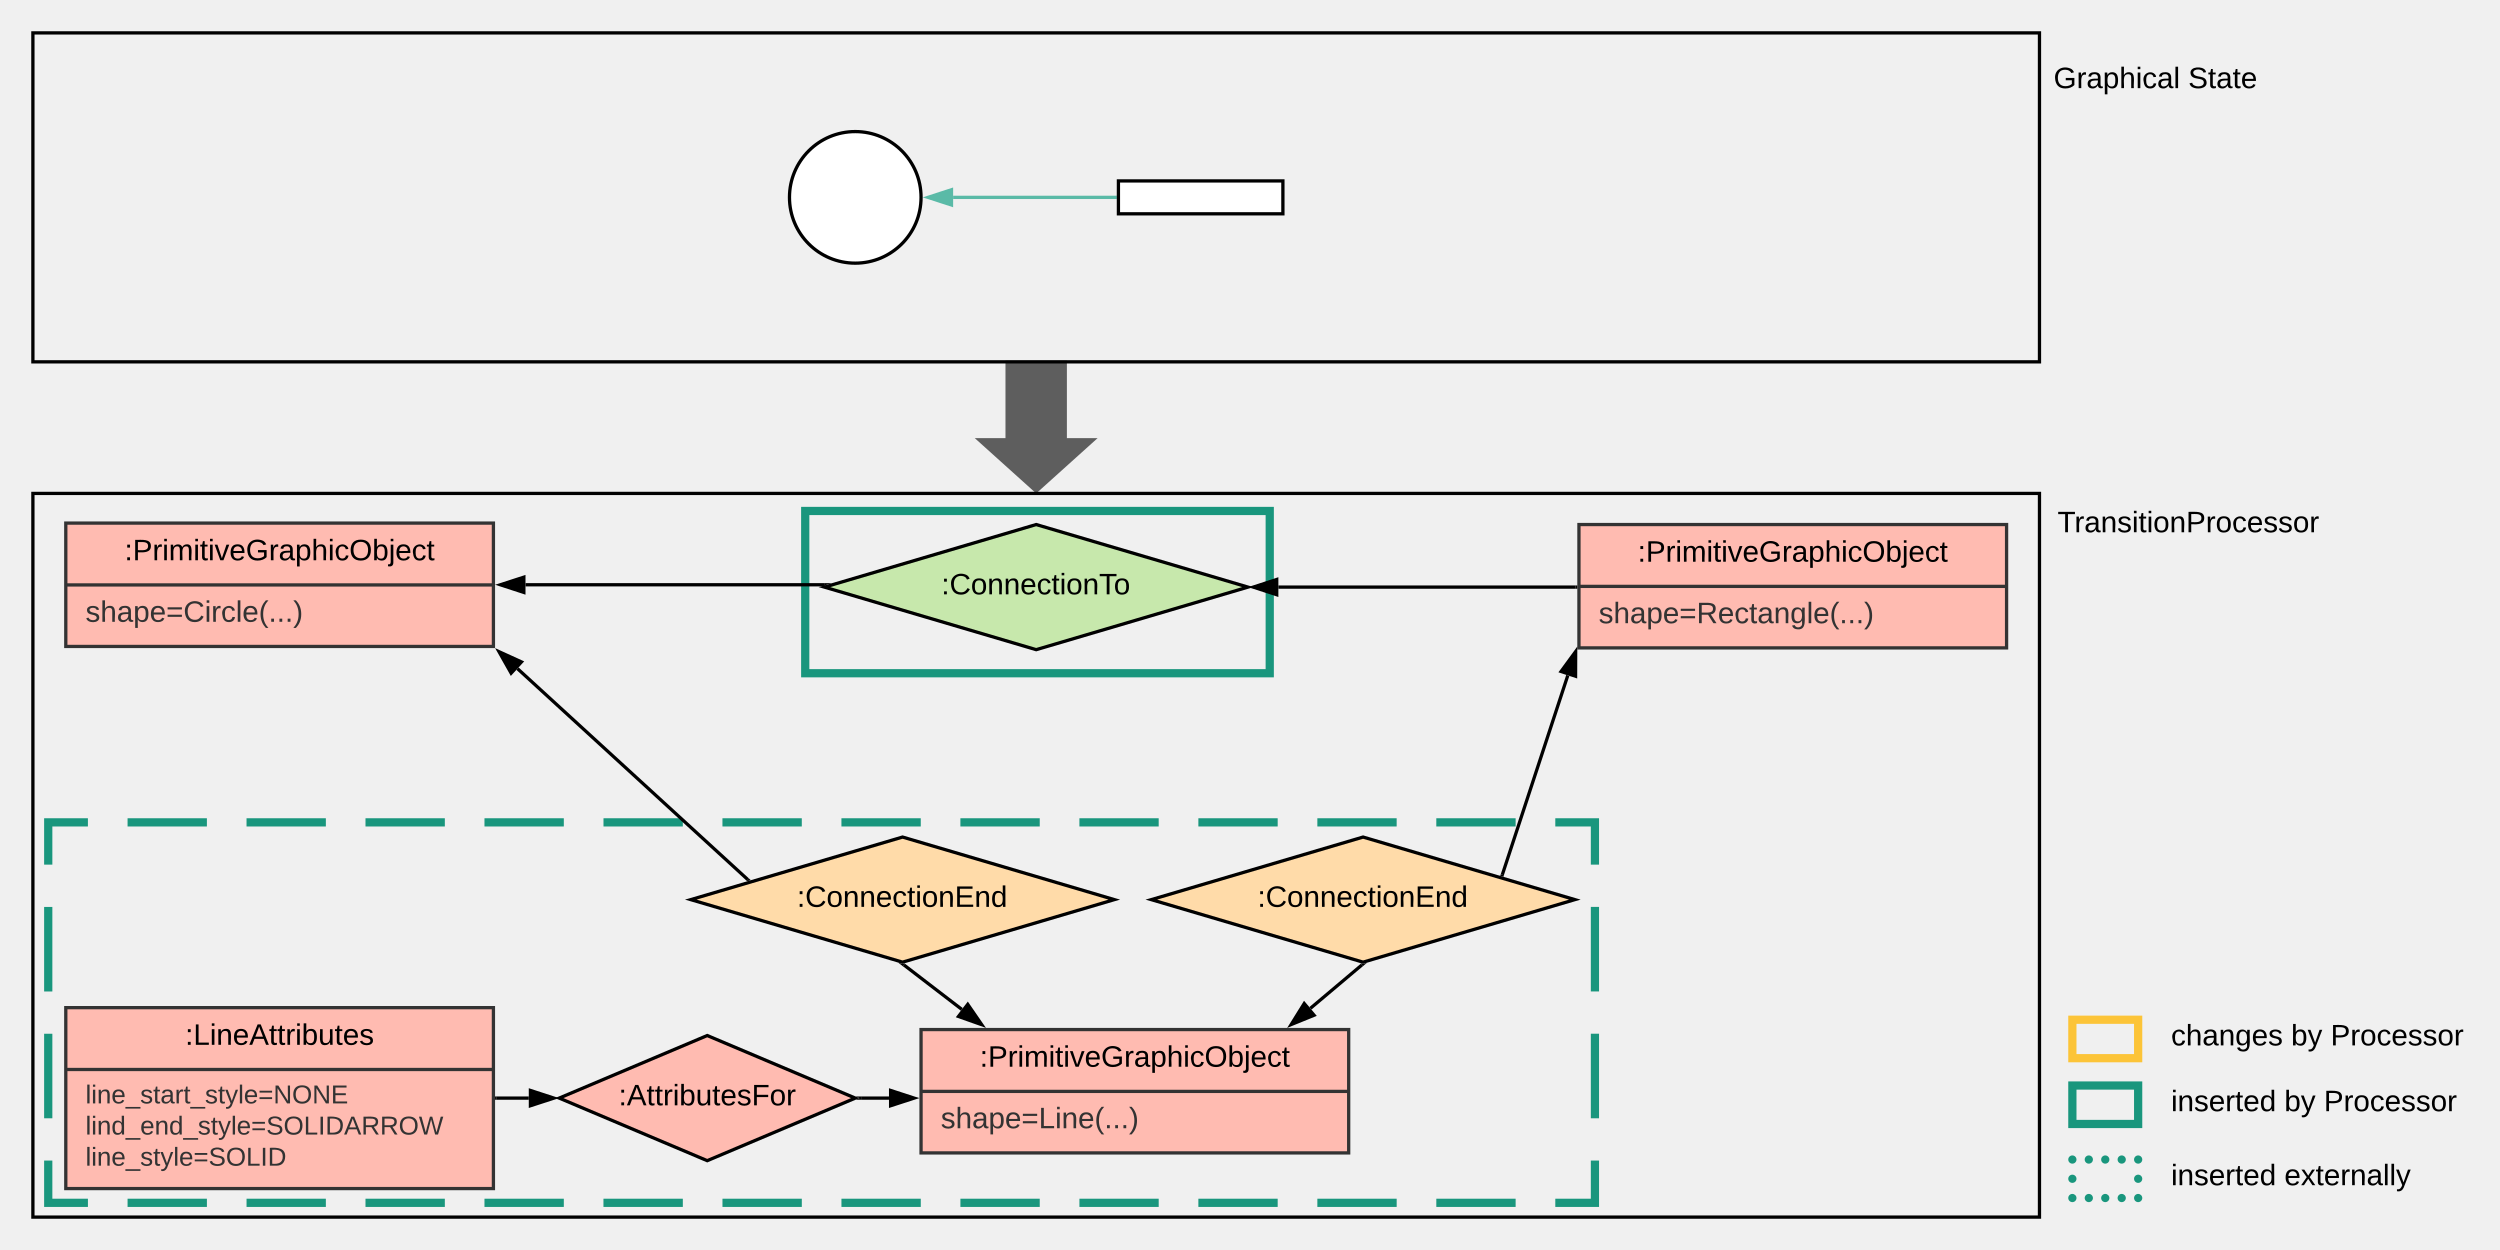
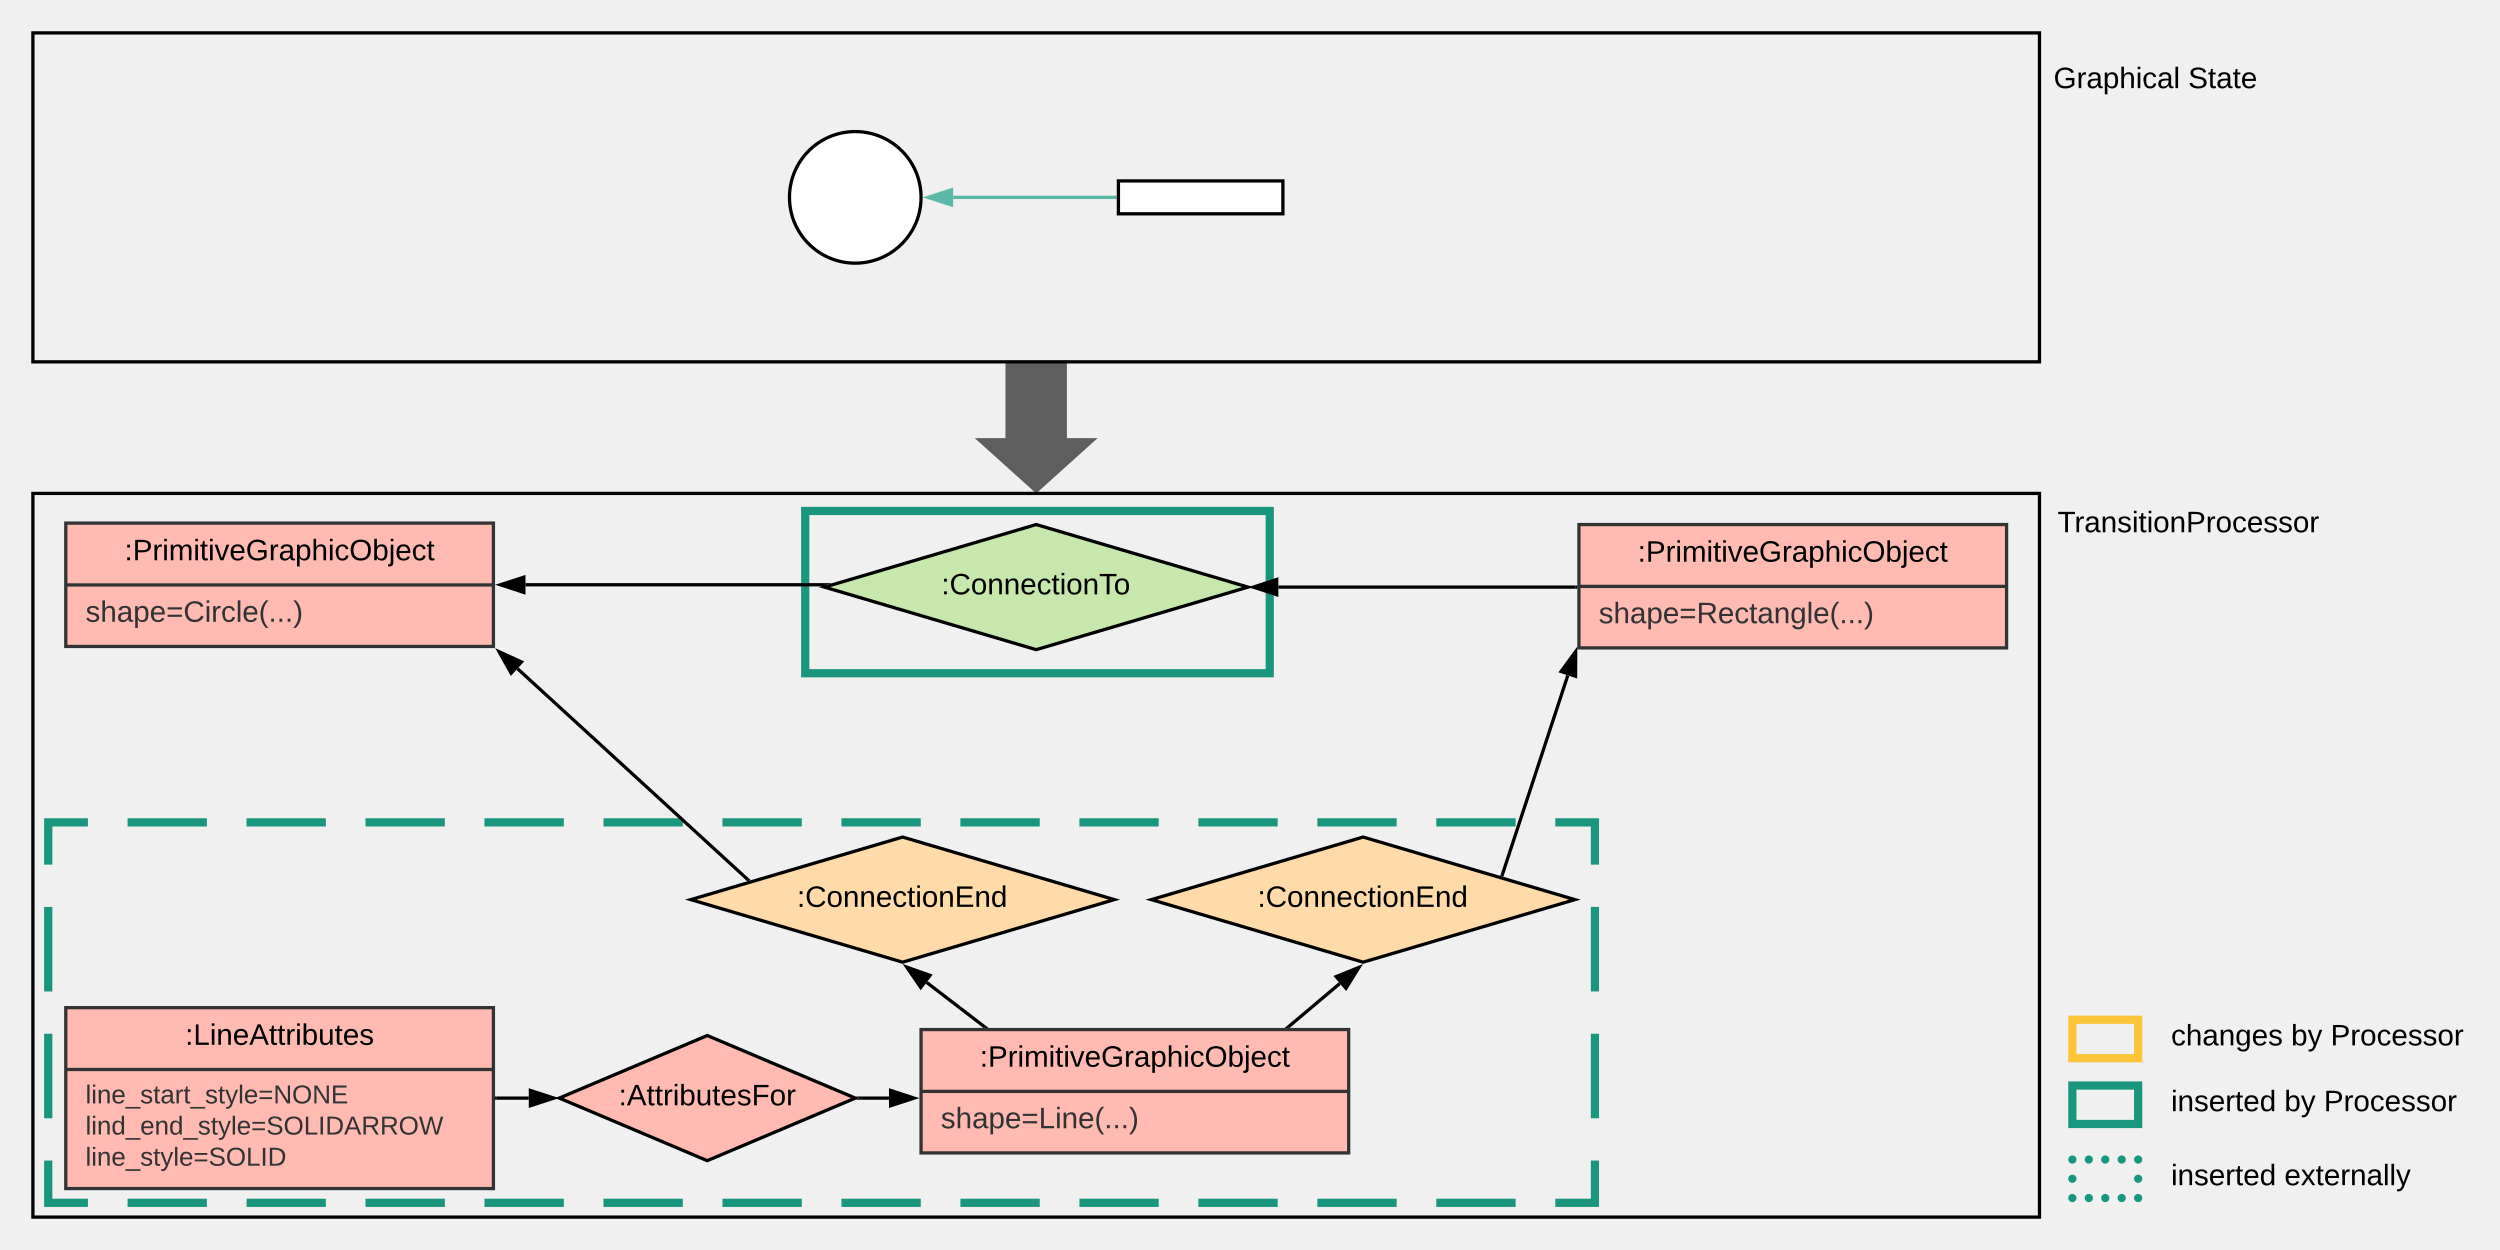
<svg xmlns="http://www.w3.org/2000/svg" xmlns:ns1="lucid" xmlns:xlink="http://www.w3.org/1999/xlink" width="1520" height="760">
  <g transform="translate(-220 -80)" ns1:page-tab-id="_-oq3GPincz7">
    <path d="M709.58 390.67H992v98.66H709.58z" stroke="#19967d" stroke-width="5" fill-opacity="0" />
    <path d="M249.33 580h940.43v231.33H249.33z" fill-opacity="0" />
    <path d="M297.56 580h48.23m24.1 0h48.23m24.1 0h48.24m24.1 0h48.24m24.12 0h48.23m24.1 0h48.24m24.1 0h48.23m24.1 0h48.24m24.12 0h48.2m24.13 0h48.22m24.12 0h48.22m24.1 0h48.23m24.12 0h24.1v25.7m0 25.7v51.4m0 25.7v51.42m0 25.7v25.7h-24.1m-24.12 0h-48.22m-24.1 0h-48.23m-24.12 0h-48.22m-24.12 0h-48.2m-24.13 0h-48.23m-24.1 0H731.6m-24.1 0h-48.24m-24.1 0H586.9m-24.1 0h-48.24m-24.1 0h-48.24m-24.1 0H369.9m-24.1 0h-48.24m-24.1 0h-24.13v-25.7m0-25.7v-51.4m0-25.7v-51.4m0-25.72V580h24.12" stroke="#19967d" stroke-width="5" fill="none" />
    <path d="M780 200c0 22.1-17.9 40-40 40s-40-17.9-40-40 17.9-40 40-40 40 17.9 40 40z" stroke="#000" stroke-width="2" fill="#fff" />
    <path d="M780 180h40v40h-40z" stroke="#000" stroke-opacity="0" stroke-width="2" fill="#fff" fill-opacity="0" />
    <path d="M799.5 200H899" stroke="#5abaa7" stroke-width="2" fill="none" />
    <path d="M784.24 200l14.26-4.64v9.28z" stroke="#5abaa7" stroke-width="2" fill="#5abaa7" />
    <path d="M898.97 200H900" stroke="#5abaa7" stroke-width="2" fill="none" />
    <path d="M260 398.04h260v75H260z" stroke="#333" stroke-width="2" fill="#ffbbb1" />
    <path d="M260 435.64h260" stroke="#333" stroke-width="2" fill="none" />
    <use xlink:href="#a" transform="matrix(1,0,0,1,268,406.0417) translate(27.7 14.6)" />
    <use xlink:href="#b" transform="matrix(1,0,0,1,272,443.6417) translate(0 14.4)" />
    <path d="M868.67 299.33v47.07h18.66L850 380l-37.33-33.6h18.66v-47.07z" stroke="#000" stroke-opacity="0" stroke-width="2" fill="#5e5e5e" />
    <path d="M240 380h1220v440H240z" stroke="#000" stroke-width="2" fill-opacity="0" />
    <path d="M1460 100h140v60h-140z" fill="none" />
    <use xlink:href="#c" transform="matrix(1,0,0,1,1460,100) translate(8.575 33.6)" />
    <use xlink:href="#d" transform="matrix(1,0,0,1,1460,100) translate(90.425 33.6)" />
    <path d="M240 100h1220v200H240z" stroke="#000" stroke-width="2" fill-opacity="0" />
    <path d="M1460 380h180v40h-180z" fill="none" />
    <use xlink:href="#e" transform="matrix(1,0,0,1,1460,380) translate(10.975 23.6)" />
    <path d="M1540 740h180v23.38h-180z" fill="none" />
    <use xlink:href="#f" transform="matrix(1,0,0,1,1540,740) translate(0 15.6)" />
    <use xlink:href="#g" transform="matrix(1,0,0,1,1540,740) translate(68.9 15.6)" />
    <use xlink:href="#h" transform="matrix(1,0,0,1,1540,740) translate(92.9 15.6)" />
    <path d="M1480 740h40v23.38h-40z" stroke="#19967d" stroke-width="5" fill-opacity="0" />
    <path d="M1480 785h40v23.4h-40z" fill-opacity="0" />
    <path d="M1482.5 785c0 1.4-1.12 2.5-2.5 2.5s-2.5-1.1-2.5-2.5c0-1.37 1.12-2.5 2.5-2.5s2.5 1.13 2.5 2.5zm10 0c0 1.4-1.12 2.5-2.5 2.5s-2.5-1.1-2.5-2.5c0-1.37 1.12-2.5 2.5-2.5s2.5 1.13 2.5 2.5zm10 0c0 1.4-1.12 2.5-2.5 2.5s-2.5-1.1-2.5-2.5c0-1.37 1.12-2.5 2.5-2.5s2.5 1.13 2.5 2.5zm10 0c0 1.4-1.12 2.5-2.5 2.5s-2.5-1.1-2.5-2.5c0-1.37 1.12-2.5 2.5-2.5s2.5 1.13 2.5 2.5zm10 0c0 1.4-1.12 2.5-2.5 2.5s-2.5-1.1-2.5-2.5c0-1.37 1.12-2.5 2.5-2.5s2.5 1.13 2.5 2.5zm0 11.7c0 1.4-1.12 2.5-2.5 2.5s-2.5-1.1-2.5-2.5c0-1.38 1.12-2.5 2.5-2.5s2.5 1.12 2.5 2.5zm0 11.7c0 1.38-1.12 2.5-2.5 2.5s-2.5-1.12-2.5-2.5 1.12-2.5 2.5-2.5 2.5 1.12 2.5 2.5zm-10 0c0 1.38-1.12 2.5-2.5 2.5s-2.5-1.12-2.5-2.5 1.12-2.5 2.5-2.5 2.5 1.12 2.5 2.5zm-10 0c0 1.38-1.12 2.5-2.5 2.5s-2.5-1.12-2.5-2.5 1.12-2.5 2.5-2.5 2.5 1.12 2.5 2.5zm-10 0c0 1.38-1.12 2.5-2.5 2.5s-2.5-1.12-2.5-2.5 1.12-2.5 2.5-2.5 2.5 1.12 2.5 2.5zm-10 0c0 1.38-1.12 2.5-2.5 2.5s-2.5-1.12-2.5-2.5 1.12-2.5 2.5-2.5 2.5 1.12 2.5 2.5zm0-11.7c0 1.4-1.12 2.5-2.5 2.5s-2.5-1.1-2.5-2.5c0-1.38 1.12-2.5 2.5-2.5s2.5 1.12 2.5 2.5z" fill="#19967d" />
    <path d="M1540 785h180v23.4h-180z" fill="none" />
    <use xlink:href="#f" transform="matrix(1,0,0,1,1540,785.0133) translate(0 15.6)" />
    <use xlink:href="#i" transform="matrix(1,0,0,1,1540,785.0133) translate(68.9 15.6)" />
    <path d="M1540 700h180v23.38h-180z" fill="none" />
    <use xlink:href="#j" transform="matrix(1,0,0,1,1540,700) translate(0 15.6)" />
    <use xlink:href="#g" transform="matrix(1,0,0,1,1540,700) translate(73 15.6)" />
    <use xlink:href="#h" transform="matrix(1,0,0,1,1540,700) translate(97 15.6)" />
    <path d="M1480 700h40v23.38h-40z" stroke="#fcc438" stroke-width="5" fill-opacity="0" />
    <path d="M900 190h100v20H900z" stroke="#000" stroke-width="2" fill="#fff" />
    <path d="M780 705.97h260v75H780z" stroke="#333" stroke-width="2" fill="#ffbbb1" />
    <path d="M780 743.57h260" stroke="#333" stroke-width="2" fill="none" />
    <use xlink:href="#a" transform="matrix(1,0,0,1,788,713.9715) translate(27.7 14.6)" />
    <use xlink:href="#k" transform="matrix(1,0,0,1,792,751.5715) translate(0 14.4)" />
    <path d="M1180 398.92h260v75h-260z" stroke="#333" stroke-width="2" fill="#ffbbb1" />
    <path d="M1180 436.52h260" stroke="#333" stroke-width="2" fill="none" />
    <use xlink:href="#a" transform="matrix(1,0,0,1,1188,406.9167) translate(27.7 14.6)" />
    <use xlink:href="#l" transform="matrix(1,0,0,1,1192,444.5167) translate(0 14.4)" />
    <path d="M768.75 588.93l128.75 38.04L768.75 665 640 626.98z" stroke="#000" stroke-width="2" fill="#ffdba9" />
    <use xlink:href="#m" transform="matrix(1,0,0,1,645,593.93) translate(59.555 37.43125)" />
    <path d="M1048.75 588.93l128.75 38.04L1048.75 665 920 626.98z" stroke="#000" stroke-width="2" fill="#ffdba9" />
    <use xlink:href="#m" transform="matrix(1,0,0,1,925,593.93) translate(59.555 37.43125)" />
    <path d="M674.66 614.8L534.64 486.54" stroke="#000" stroke-width="2" fill="none" />
    <path d="M676.5 615.14l-2.23.66-.3-.28 1.34-1.48z" />
    <path d="M523.4 476.23l13.64 6.22-6.27 6.83z" stroke="#000" stroke-width="2" />
-     <path d="M769.54 666.66l35.24 27.05" stroke="#000" stroke-width="2" fill="none" />
-     <path d="M768.75 666.06l1.2-.35.22.2-1.22 1.57-2.87-2.2z" />
-     <path d="M816.9 703l-14.15-5 5.64-7.36z" stroke="#000" stroke-width="2" />
-     <path d="M1048 666.7l-31.27 26.35" stroke="#000" stroke-width="2" fill="none" />
-     <path d="M1048.6 667.48l-1.28-1.53.28-.23 1.15.34 2.4-.7z" />
-     <path d="M1005.05 702.9l7.92-12.75 5.98 7.1z" stroke="#000" stroke-width="2" />
+     <path d="M783.43 677.32l35.23 27.04" stroke="#000" stroke-width="2" fill="none" />
+     <path d="M771.32 668.03l14.14 5-5.65 7.36z" stroke="#000" stroke-width="2" />
+     <path d="M821.1 704.97h-2.94l1.1-1.42z" />
+     <path d="M1034.6 677.98l-31.26 26.35" stroke="#000" stroke-width="2" fill="none" />
+     <path d="M1046.28 668.14l-7.92 12.74-5.98-7.1z" stroke="#000" stroke-width="2" />
+     <path d="M1003.92 704.97h-2.9l1.7-1.42z" />
    <path d="M1133.4 611.86l39.83-121.22" stroke="#000" stroke-width="2" fill="none" />
    <path d="M1134.37 612.15l-.3.94-1.93-.57.33-1z" />
    <path d="M1178 476.14l-.06 15-8.8-2.9z" stroke="#000" stroke-width="2" />
    <path d="M850 398.92l128.75 38.04L850 475l-128.75-38.04z" stroke="#000" stroke-width="2" fill="#c7e8ac" />
    <use xlink:href="#n" transform="matrix(1,0,0,1,726.25,403.9167) translate(66.08 37.43125)" />
    <path d="M539.5 435.54h182.02" stroke="#000" stroke-width="2" fill="none" />
    <path d="M524.24 435.54l14.26-4.63v9.28z" stroke="#000" stroke-width="2" />
    <path d="M725.52 434.66l-4.03 1.18v-1.3h4.02z" />
    <path d="M997.25 436.96H1178" stroke="#000" stroke-width="2" fill="none" />
    <path d="M982 436.96l14.25-4.64v9.27z" stroke="#000" stroke-width="2" />
    <path d="M1179 437.96h-1.03v-2h1.03z" />
    <path d="M260 692.65h260v110H260z" stroke="#333" stroke-width="2" fill="#ffbbb1" />
    <path d="M260 730.25h260" stroke="#333" stroke-width="2" fill="none" />
    <use xlink:href="#o" transform="matrix(1,0,0,1,268,700.65) translate(64.575 14.6)" />
    <use xlink:href="#p" transform="matrix(1,0,0,1,272,738.25) translate(0 12.62222)" />
    <use xlink:href="#q" transform="matrix(1,0,0,1,272,738.25) translate(0 31.55556)" />
    <use xlink:href="#r" transform="matrix(1,0,0,1,272,738.25) translate(0 50.48889)" />
    <path d="M650 709.6l90 38.05-90 38.04-90-38.05z" stroke="#000" stroke-width="2" fill="#ffbbb1" />
    <g>
      <use xlink:href="#s" transform="matrix(1,0,0,1,565,714.6083) translate(31.105 37.43125)" />
    </g>
    <path d="M522 747.65h19.5" stroke="#000" stroke-width="2" fill="none" />
    <path d="M522.03 748.65H521v-2h1.03z" />
    <path d="M556.76 747.65l-14.26 4.64V743z" stroke="#000" stroke-width="2" />
    <path d="M743.57 747.65h16.93" stroke="#000" stroke-width="2" fill="none" />
    <path d="M743.6 748.65h-3.4l2.37-1-2.37-1h3.4z" />
    <path d="M775.76 747.65l-14.26 4.64V743z" stroke="#000" stroke-width="2" />
    <defs>
      <path d="M33-154v-36h34v36H33zM33 0v-36h34V0H33" id="t" />
      <path d="M30-248c87 1 191-15 191 75 0 78-77 80-158 76V0H30v-248zm33 125c57 0 124 11 124-50 0-59-68-47-124-48v98" id="u" />
      <path d="M114-163C36-179 61-72 57 0H25l-1-190h30c1 12-1 29 2 39 6-27 23-49 58-41v29" id="v" />
      <path d="M24-231v-30h32v30H24zM24 0v-190h32V0H24" id="w" />
      <path d="M210-169c-67 3-38 105-44 169h-31v-121c0-29-5-50-35-48C34-165 62-65 56 0H25l-1-190h30c1 10-1 24 2 32 10-44 99-50 107 0 11-21 27-35 58-36 85-2 47 119 55 194h-31v-121c0-29-5-49-35-48" id="x" />
      <path d="M59-47c-2 24 18 29 38 22v24C64 9 27 4 27-40v-127H5v-23h24l9-43h21v43h35v23H59v120" id="y" />
      <path d="M108 0H70L1-190h34L89-25l56-165h34" id="z" />
      <path d="M100-194c63 0 86 42 84 106H49c0 40 14 67 53 68 26 1 43-12 49-29l28 8c-11 28-37 45-77 45C44 4 14-33 15-96c1-61 26-98 85-98zm52 81c6-60-76-77-97-28-3 7-6 17-6 28h103" id="A" />
      <path d="M143 4C61 4 22-44 18-125c-5-107 100-154 193-111 17 8 29 25 37 43l-32 9c-13-25-37-40-76-40-61 0-88 39-88 99 0 61 29 100 91 101 35 0 62-11 79-27v-45h-74v-28h105v86C228-13 192 4 143 4" id="B" />
      <path d="M141-36C126-15 110 5 73 4 37 3 15-17 15-53c-1-64 63-63 125-63 3-35-9-54-41-54-24 1-41 7-42 31l-33-3c5-37 33-52 76-52 45 0 72 20 72 64v82c-1 20 7 32 28 27v20c-31 9-61-2-59-35zM48-53c0 20 12 33 32 33 41-3 63-29 60-74-43 2-92-5-92 41" id="C" />
      <path d="M115-194c55 1 70 41 70 98S169 2 115 4C84 4 66-9 55-30l1 105H24l-1-265h31l2 30c10-21 28-34 59-34zm-8 174c40 0 45-34 45-75s-6-73-45-74c-42 0-51 32-51 76 0 43 10 73 51 73" id="D" />
      <path d="M106-169C34-169 62-67 57 0H25v-261h32l-1 103c12-21 28-36 61-36 89 0 53 116 60 194h-32v-121c2-32-8-49-39-48" id="E" />
      <path d="M96-169c-40 0-48 33-48 73s9 75 48 75c24 0 41-14 43-38l32 2c-6 37-31 61-74 61-59 0-76-41-82-99-10-93 101-131 147-64 4 7 5 14 7 22l-32 3c-4-21-16-35-41-35" id="F" />
      <path d="M140-251c81 0 123 46 123 126C263-46 219 4 140 4 59 4 17-45 17-125s42-126 123-126zm0 227c63 0 89-41 89-101s-29-99-89-99c-61 0-89 39-89 99S79-25 140-24" id="G" />
      <path d="M115-194c53 0 69 39 70 98 0 66-23 100-70 100C84 3 66-7 56-30L54 0H23l1-261h32v101c10-23 28-34 59-34zm-8 174c40 0 45-34 45-75 0-40-5-75-45-74-42 0-51 32-51 76 0 43 10 73 51 73" id="H" />
      <path d="M24-231v-30h32v30H24zM-9 49c24 4 33-6 33-30v-209h32V24c2 40-23 58-65 49V49" id="I" />
      <g id="a">
        <use transform="matrix(0.05,0,0,0.05,0,0)" xlink:href="#t" />
        <use transform="matrix(0.05,0,0,0.05,5,0)" xlink:href="#u" />
        <use transform="matrix(0.05,0,0,0.05,17,0)" xlink:href="#v" />
        <use transform="matrix(0.05,0,0,0.05,22.95,0)" xlink:href="#w" />
        <use transform="matrix(0.05,0,0,0.05,26.9,0)" xlink:href="#x" />
        <use transform="matrix(0.05,0,0,0.05,41.85,0)" xlink:href="#w" />
        <use transform="matrix(0.05,0,0,0.05,45.8,0)" xlink:href="#y" />
        <use transform="matrix(0.05,0,0,0.05,50.8,0)" xlink:href="#w" />
        <use transform="matrix(0.05,0,0,0.05,54.75,0)" xlink:href="#z" />
        <use transform="matrix(0.05,0,0,0.05,63.75,0)" xlink:href="#A" />
        <use transform="matrix(0.05,0,0,0.05,73.75,0)" xlink:href="#B" />
        <use transform="matrix(0.05,0,0,0.05,87.75,0)" xlink:href="#v" />
        <use transform="matrix(0.05,0,0,0.05,93.7,0)" xlink:href="#C" />
        <use transform="matrix(0.05,0,0,0.05,103.7,0)" xlink:href="#D" />
        <use transform="matrix(0.05,0,0,0.05,113.7,0)" xlink:href="#E" />
        <use transform="matrix(0.05,0,0,0.05,123.7,0)" xlink:href="#w" />
        <use transform="matrix(0.05,0,0,0.05,127.65,0)" xlink:href="#F" />
        <use transform="matrix(0.05,0,0,0.05,136.65,0)" xlink:href="#G" />
        <use transform="matrix(0.05,0,0,0.05,150.65,0)" xlink:href="#H" />
        <use transform="matrix(0.05,0,0,0.05,160.65,0)" xlink:href="#I" />
        <use transform="matrix(0.05,0,0,0.05,164.6,0)" xlink:href="#A" />
        <use transform="matrix(0.05,0,0,0.05,174.6,0)" xlink:href="#F" />
        <use transform="matrix(0.05,0,0,0.05,183.6,0)" xlink:href="#y" />
      </g>
      <path fill="#333" d="M135-143c-3-34-86-38-87 0 15 53 115 12 119 90S17 21 10-45l28-5c4 36 97 45 98 0-10-56-113-15-118-90-4-57 82-63 122-42 12 7 21 19 24 35" id="J" />
      <path fill="#333" d="M106-169C34-169 62-67 57 0H25v-261h32l-1 103c12-21 28-36 61-36 89 0 53 116 60 194h-32v-121c2-32-8-49-39-48" id="K" />
      <path fill="#333" d="M141-36C126-15 110 5 73 4 37 3 15-17 15-53c-1-64 63-63 125-63 3-35-9-54-41-54-24 1-41 7-42 31l-33-3c5-37 33-52 76-52 45 0 72 20 72 64v82c-1 20 7 32 28 27v20c-31 9-61-2-59-35zM48-53c0 20 12 33 32 33 41-3 63-29 60-74-43 2-92-5-92 41" id="L" />
      <path fill="#333" d="M115-194c55 1 70 41 70 98S169 2 115 4C84 4 66-9 55-30l1 105H24l-1-265h31l2 30c10-21 28-34 59-34zm-8 174c40 0 45-34 45-75s-6-73-45-74c-42 0-51 32-51 76 0 43 10 73 51 73" id="M" />
      <path fill="#333" d="M100-194c63 0 86 42 84 106H49c0 40 14 67 53 68 26 1 43-12 49-29l28 8c-11 28-37 45-77 45C44 4 14-33 15-96c1-61 26-98 85-98zm52 81c6-60-76-77-97-28-3 7-6 17-6 28h103" id="N" />
      <path fill="#333" d="M18-150v-26h174v26H18zm0 90v-26h174v26H18" id="O" />
      <path fill="#333" d="M212-179c-10-28-35-45-73-45-59 0-87 40-87 99 0 60 29 101 89 101 43 0 62-24 78-52l27 14C228-24 195 4 139 4 59 4 22-46 18-125c-6-104 99-153 187-111 19 9 31 26 39 46" id="P" />
      <path fill="#333" d="M24-231v-30h32v30H24zM24 0v-190h32V0H24" id="Q" />
      <path fill="#333" d="M114-163C36-179 61-72 57 0H25l-1-190h30c1 12-1 29 2 39 6-27 23-49 58-41v29" id="R" />
      <path fill="#333" d="M96-169c-40 0-48 33-48 73s9 75 48 75c24 0 41-14 43-38l32 2c-6 37-31 61-74 61-59 0-76-41-82-99-10-93 101-131 147-64 4 7 5 14 7 22l-32 3c-4-21-16-35-41-35" id="S" />
      <path fill="#333" d="M24 0v-261h32V0H24" id="T" />
      <path fill="#333" d="M87 75C49 33 22-17 22-94c0-76 28-126 65-167h31c-38 41-64 92-64 168S80 34 118 75H87" id="U" />
      <path fill="#333" d="M33 0v-38h34V0H33" id="V" />
      <path fill="#333" d="M33-261c38 41 65 92 65 168S71 34 33 75H2C39 34 66-17 66-93S39-220 2-261h31" id="W" />
      <g id="b">
        <use transform="matrix(0.05,0,0,0.05,0,0)" xlink:href="#J" />
        <use transform="matrix(0.05,0,0,0.05,9,0)" xlink:href="#K" />
        <use transform="matrix(0.05,0,0,0.05,19,0)" xlink:href="#L" />
        <use transform="matrix(0.05,0,0,0.05,29,0)" xlink:href="#M" />
        <use transform="matrix(0.05,0,0,0.05,39,0)" xlink:href="#N" />
        <use transform="matrix(0.05,0,0,0.05,49,0)" xlink:href="#O" />
        <use transform="matrix(0.05,0,0,0.05,59.5,0)" xlink:href="#P" />
        <use transform="matrix(0.05,0,0,0.05,72.45,0)" xlink:href="#Q" />
        <use transform="matrix(0.05,0,0,0.05,76.4,0)" xlink:href="#R" />
        <use transform="matrix(0.05,0,0,0.05,82.35,0)" xlink:href="#S" />
        <use transform="matrix(0.05,0,0,0.05,91.35,0)" xlink:href="#T" />
        <use transform="matrix(0.05,0,0,0.05,95.3,0)" xlink:href="#N" />
        <use transform="matrix(0.05,0,0,0.05,105.3,0)" xlink:href="#U" />
        <use transform="matrix(0.05,0,0,0.05,111.25,0)" xlink:href="#V" />
        <use transform="matrix(0.05,0,0,0.05,116.25,0)" xlink:href="#V" />
        <use transform="matrix(0.05,0,0,0.05,121.25,0)" xlink:href="#V" />
        <use transform="matrix(0.05,0,0,0.05,126.25,0)" xlink:href="#W" />
      </g>
      <path d="M24 0v-261h32V0H24" id="X" />
      <g id="c">
        <use transform="matrix(0.05,0,0,0.05,0,0)" xlink:href="#B" />
        <use transform="matrix(0.05,0,0,0.05,14,0)" xlink:href="#v" />
        <use transform="matrix(0.05,0,0,0.05,19.95,0)" xlink:href="#C" />
        <use transform="matrix(0.05,0,0,0.05,29.95,0)" xlink:href="#D" />
        <use transform="matrix(0.05,0,0,0.05,39.95,0)" xlink:href="#E" />
        <use transform="matrix(0.05,0,0,0.05,49.95,0)" xlink:href="#w" />
        <use transform="matrix(0.05,0,0,0.05,53.9,0)" xlink:href="#F" />
        <use transform="matrix(0.05,0,0,0.05,62.9,0)" xlink:href="#C" />
        <use transform="matrix(0.05,0,0,0.05,72.9,0)" xlink:href="#X" />
      </g>
      <path d="M185-189c-5-48-123-54-124 2 14 75 158 14 163 119 3 78-121 87-175 55-17-10-28-26-33-46l33-7c5 56 141 63 141-1 0-78-155-14-162-118-5-82 145-84 179-34 5 7 8 16 11 25" id="Y" />
      <g id="d">
        <use transform="matrix(0.05,0,0,0.05,0,0)" xlink:href="#Y" />
        <use transform="matrix(0.05,0,0,0.05,12,0)" xlink:href="#y" />
        <use transform="matrix(0.05,0,0,0.05,17,0)" xlink:href="#C" />
        <use transform="matrix(0.05,0,0,0.05,27,0)" xlink:href="#y" />
        <use transform="matrix(0.05,0,0,0.05,32,0)" xlink:href="#A" />
      </g>
      <path d="M127-220V0H93v-220H8v-28h204v28h-85" id="Z" />
      <path d="M117-194c89-4 53 116 60 194h-32v-121c0-31-8-49-39-48C34-167 62-67 57 0H25l-1-190h30c1 10-1 24 2 32 11-22 29-35 61-36" id="aa" />
      <path d="M135-143c-3-34-86-38-87 0 15 53 115 12 119 90S17 21 10-45l28-5c4 36 97 45 98 0-10-56-113-15-118-90-4-57 82-63 122-42 12 7 21 19 24 35" id="ab" />
      <path d="M100-194c62-1 85 37 85 99 1 63-27 99-86 99S16-35 15-95c0-66 28-99 85-99zM99-20c44 1 53-31 53-75 0-43-8-75-51-75s-53 32-53 75 10 74 51 75" id="ac" />
      <g id="e">
        <use transform="matrix(0.05,0,0,0.05,0,0)" xlink:href="#Z" />
        <use transform="matrix(0.05,0,0,0.05,10.3,0)" xlink:href="#v" />
        <use transform="matrix(0.05,0,0,0.05,16.25,0)" xlink:href="#C" />
        <use transform="matrix(0.05,0,0,0.05,26.25,0)" xlink:href="#aa" />
        <use transform="matrix(0.05,0,0,0.05,36.25,0)" xlink:href="#ab" />
        <use transform="matrix(0.05,0,0,0.05,45.25,0)" xlink:href="#w" />
        <use transform="matrix(0.05,0,0,0.05,49.2,0)" xlink:href="#y" />
        <use transform="matrix(0.05,0,0,0.05,54.2,0)" xlink:href="#w" />
        <use transform="matrix(0.05,0,0,0.05,58.15,0)" xlink:href="#ac" />
        <use transform="matrix(0.05,0,0,0.05,68.15,0)" xlink:href="#aa" />
        <use transform="matrix(0.05,0,0,0.05,78.15,0)" xlink:href="#u" />
        <use transform="matrix(0.05,0,0,0.05,90.15,0)" xlink:href="#v" />
        <use transform="matrix(0.05,0,0,0.05,96.1,0)" xlink:href="#ac" />
        <use transform="matrix(0.05,0,0,0.05,106.1,0)" xlink:href="#F" />
        <use transform="matrix(0.05,0,0,0.05,115.1,0)" xlink:href="#A" />
        <use transform="matrix(0.05,0,0,0.05,125.1,0)" xlink:href="#ab" />
        <use transform="matrix(0.05,0,0,0.05,134.1,0)" xlink:href="#ab" />
        <use transform="matrix(0.05,0,0,0.05,143.1,0)" xlink:href="#ac" />
        <use transform="matrix(0.05,0,0,0.05,153.1,0)" xlink:href="#v" />
      </g>
      <path d="M85-194c31 0 48 13 60 33l-1-100h32l1 261h-30c-2-10 0-23-3-31C134-8 116 4 85 4 32 4 16-35 15-94c0-66 23-100 70-100zm9 24c-40 0-46 34-46 75 0 40 6 74 45 74 42 0 51-32 51-76 0-42-9-74-50-73" id="ad" />
      <g id="f">
        <use transform="matrix(0.05,0,0,0.05,0,0)" xlink:href="#w" />
        <use transform="matrix(0.05,0,0,0.05,3.95,0)" xlink:href="#aa" />
        <use transform="matrix(0.05,0,0,0.05,13.95,0)" xlink:href="#ab" />
        <use transform="matrix(0.05,0,0,0.05,22.95,0)" xlink:href="#A" />
        <use transform="matrix(0.05,0,0,0.05,32.95,0)" xlink:href="#v" />
        <use transform="matrix(0.05,0,0,0.05,38.9,0)" xlink:href="#y" />
        <use transform="matrix(0.05,0,0,0.05,43.9,0)" xlink:href="#A" />
        <use transform="matrix(0.05,0,0,0.05,53.9,0)" xlink:href="#ad" />
      </g>
      <path d="M179-190L93 31C79 59 56 82 12 73V49c39 6 53-20 64-50L1-190h34L92-34l54-156h33" id="ae" />
      <g id="g">
        <use transform="matrix(0.05,0,0,0.05,0,0)" xlink:href="#H" />
        <use transform="matrix(0.05,0,0,0.05,10,0)" xlink:href="#ae" />
      </g>
      <g id="h">
        <use transform="matrix(0.05,0,0,0.05,0,0)" xlink:href="#u" />
        <use transform="matrix(0.05,0,0,0.05,12,0)" xlink:href="#v" />
        <use transform="matrix(0.05,0,0,0.05,17.95,0)" xlink:href="#ac" />
        <use transform="matrix(0.05,0,0,0.05,27.95,0)" xlink:href="#F" />
        <use transform="matrix(0.05,0,0,0.05,36.95,0)" xlink:href="#A" />
        <use transform="matrix(0.05,0,0,0.05,46.95,0)" xlink:href="#ab" />
        <use transform="matrix(0.05,0,0,0.05,55.95,0)" xlink:href="#ab" />
        <use transform="matrix(0.05,0,0,0.05,64.95,0)" xlink:href="#ac" />
        <use transform="matrix(0.05,0,0,0.05,74.95,0)" xlink:href="#v" />
      </g>
      <path d="M141 0L90-78 38 0H4l68-98-65-92h35l48 74 47-74h35l-64 92 68 98h-35" id="af" />
      <g id="i">
        <use transform="matrix(0.05,0,0,0.05,0,0)" xlink:href="#A" />
        <use transform="matrix(0.05,0,0,0.05,10,0)" xlink:href="#af" />
        <use transform="matrix(0.05,0,0,0.05,19,0)" xlink:href="#y" />
        <use transform="matrix(0.05,0,0,0.05,24,0)" xlink:href="#A" />
        <use transform="matrix(0.05,0,0,0.05,34,0)" xlink:href="#v" />
        <use transform="matrix(0.05,0,0,0.05,39.95,0)" xlink:href="#aa" />
        <use transform="matrix(0.05,0,0,0.05,49.95,0)" xlink:href="#C" />
        <use transform="matrix(0.05,0,0,0.05,59.95,0)" xlink:href="#X" />
        <use transform="matrix(0.05,0,0,0.05,63.9,0)" xlink:href="#X" />
        <use transform="matrix(0.05,0,0,0.05,67.85,0)" xlink:href="#ae" />
      </g>
      <path d="M177-190C167-65 218 103 67 71c-23-6-38-20-44-43l32-5c15 47 100 32 89-28v-30C133-14 115 1 83 1 29 1 15-40 15-95c0-56 16-97 71-98 29-1 48 16 59 35 1-10 0-23 2-32h30zM94-22c36 0 50-32 50-73 0-42-14-75-50-75-39 0-46 34-46 75s6 73 46 73" id="ag" />
      <g id="j">
        <use transform="matrix(0.05,0,0,0.05,0,0)" xlink:href="#F" />
        <use transform="matrix(0.05,0,0,0.05,9,0)" xlink:href="#E" />
        <use transform="matrix(0.05,0,0,0.05,19,0)" xlink:href="#C" />
        <use transform="matrix(0.05,0,0,0.05,29,0)" xlink:href="#aa" />
        <use transform="matrix(0.05,0,0,0.05,39,0)" xlink:href="#ag" />
        <use transform="matrix(0.05,0,0,0.05,49,0)" xlink:href="#A" />
        <use transform="matrix(0.05,0,0,0.05,59,0)" xlink:href="#ab" />
      </g>
      <path fill="#333" d="M30 0v-248h33v221h125V0H30" id="ah" />
      <path fill="#333" d="M117-194c89-4 53 116 60 194h-32v-121c0-31-8-49-39-48C34-167 62-67 57 0H25l-1-190h30c1 10-1 24 2 32 11-22 29-35 61-36" id="ai" />
      <g id="k">
        <use transform="matrix(0.05,0,0,0.05,0,0)" xlink:href="#J" />
        <use transform="matrix(0.05,0,0,0.05,9,0)" xlink:href="#K" />
        <use transform="matrix(0.05,0,0,0.05,19,0)" xlink:href="#L" />
        <use transform="matrix(0.05,0,0,0.05,29,0)" xlink:href="#M" />
        <use transform="matrix(0.05,0,0,0.05,39,0)" xlink:href="#N" />
        <use transform="matrix(0.05,0,0,0.05,49,0)" xlink:href="#O" />
        <use transform="matrix(0.05,0,0,0.05,59.5,0)" xlink:href="#ah" />
        <use transform="matrix(0.05,0,0,0.05,69.5,0)" xlink:href="#Q" />
        <use transform="matrix(0.05,0,0,0.05,73.45,0)" xlink:href="#ai" />
        <use transform="matrix(0.05,0,0,0.05,83.45,0)" xlink:href="#N" />
        <use transform="matrix(0.05,0,0,0.05,93.45,0)" xlink:href="#U" />
        <use transform="matrix(0.05,0,0,0.05,99.4,0)" xlink:href="#V" />
        <use transform="matrix(0.05,0,0,0.05,104.4,0)" xlink:href="#V" />
        <use transform="matrix(0.05,0,0,0.05,109.4,0)" xlink:href="#V" />
        <use transform="matrix(0.05,0,0,0.05,114.4,0)" xlink:href="#W" />
      </g>
      <path fill="#333" d="M233-177c-1 41-23 64-60 70L243 0h-38l-65-103H63V0H30v-248c88 3 205-21 203 71zM63-129c60-2 137 13 137-47 0-61-80-42-137-45v92" id="aj" />
      <path fill="#333" d="M59-47c-2 24 18 29 38 22v24C64 9 27 4 27-40v-127H5v-23h24l9-43h21v43h35v23H59v120" id="ak" />
      <path fill="#333" d="M177-190C167-65 218 103 67 71c-23-6-38-20-44-43l32-5c15 47 100 32 89-28v-30C133-14 115 1 83 1 29 1 15-40 15-95c0-56 16-97 71-98 29-1 48 16 59 35 1-10 0-23 2-32h30zM94-22c36 0 50-32 50-73 0-42-14-75-50-75-39 0-46 34-46 75s6 73 46 73" id="al" />
      <g id="l">
        <use transform="matrix(0.05,0,0,0.05,0,0)" xlink:href="#J" />
        <use transform="matrix(0.05,0,0,0.05,9,0)" xlink:href="#K" />
        <use transform="matrix(0.05,0,0,0.05,19,0)" xlink:href="#L" />
        <use transform="matrix(0.05,0,0,0.05,29,0)" xlink:href="#M" />
        <use transform="matrix(0.05,0,0,0.05,39,0)" xlink:href="#N" />
        <use transform="matrix(0.05,0,0,0.05,49,0)" xlink:href="#O" />
        <use transform="matrix(0.05,0,0,0.05,59.5,0)" xlink:href="#aj" />
        <use transform="matrix(0.05,0,0,0.05,72.45,0)" xlink:href="#N" />
        <use transform="matrix(0.05,0,0,0.05,82.45,0)" xlink:href="#S" />
        <use transform="matrix(0.05,0,0,0.05,91.45,0)" xlink:href="#ak" />
        <use transform="matrix(0.05,0,0,0.05,96.45,0)" xlink:href="#L" />
        <use transform="matrix(0.05,0,0,0.05,106.45,0)" xlink:href="#ai" />
        <use transform="matrix(0.05,0,0,0.05,116.45,0)" xlink:href="#al" />
        <use transform="matrix(0.05,0,0,0.05,126.45,0)" xlink:href="#T" />
        <use transform="matrix(0.05,0,0,0.05,130.4,0)" xlink:href="#N" />
        <use transform="matrix(0.05,0,0,0.05,140.4,0)" xlink:href="#U" />
        <use transform="matrix(0.05,0,0,0.05,146.35,0)" xlink:href="#V" />
        <use transform="matrix(0.05,0,0,0.05,151.35,0)" xlink:href="#V" />
        <use transform="matrix(0.05,0,0,0.05,156.35,0)" xlink:href="#V" />
        <use transform="matrix(0.05,0,0,0.05,161.35,0)" xlink:href="#W" />
      </g>
      <path d="M212-179c-10-28-35-45-73-45-59 0-87 40-87 99 0 60 29 101 89 101 43 0 62-24 78-52l27 14C228-24 195 4 139 4 59 4 22-46 18-125c-6-104 99-153 187-111 19 9 31 26 39 46" id="am" />
      <path d="M30 0v-248h187v28H63v79h144v27H63v87h162V0H30" id="an" />
      <g id="m">
        <use transform="matrix(0.05,0,0,0.05,0,0)" xlink:href="#t" />
        <use transform="matrix(0.05,0,0,0.05,5,0)" xlink:href="#am" />
        <use transform="matrix(0.05,0,0,0.05,17.95,0)" xlink:href="#ac" />
        <use transform="matrix(0.05,0,0,0.05,27.95,0)" xlink:href="#aa" />
        <use transform="matrix(0.05,0,0,0.05,37.95,0)" xlink:href="#aa" />
        <use transform="matrix(0.05,0,0,0.05,47.95,0)" xlink:href="#A" />
        <use transform="matrix(0.05,0,0,0.05,57.95,0)" xlink:href="#F" />
        <use transform="matrix(0.05,0,0,0.05,66.95,0)" xlink:href="#y" />
        <use transform="matrix(0.05,0,0,0.05,71.95,0)" xlink:href="#w" />
        <use transform="matrix(0.05,0,0,0.05,75.9,0)" xlink:href="#ac" />
        <use transform="matrix(0.05,0,0,0.05,85.9,0)" xlink:href="#aa" />
        <use transform="matrix(0.05,0,0,0.05,95.9,0)" xlink:href="#an" />
        <use transform="matrix(0.05,0,0,0.05,107.9,0)" xlink:href="#aa" />
        <use transform="matrix(0.05,0,0,0.05,117.9,0)" xlink:href="#ad" />
      </g>
      <g id="n">
        <use transform="matrix(0.05,0,0,0.05,0,0)" xlink:href="#t" />
        <use transform="matrix(0.05,0,0,0.05,5,0)" xlink:href="#am" />
        <use transform="matrix(0.05,0,0,0.05,17.95,0)" xlink:href="#ac" />
        <use transform="matrix(0.05,0,0,0.05,27.95,0)" xlink:href="#aa" />
        <use transform="matrix(0.05,0,0,0.05,37.95,0)" xlink:href="#aa" />
        <use transform="matrix(0.05,0,0,0.05,47.95,0)" xlink:href="#A" />
        <use transform="matrix(0.05,0,0,0.05,57.95,0)" xlink:href="#F" />
        <use transform="matrix(0.05,0,0,0.05,66.95,0)" xlink:href="#y" />
        <use transform="matrix(0.05,0,0,0.05,71.95,0)" xlink:href="#w" />
        <use transform="matrix(0.05,0,0,0.05,75.9,0)" xlink:href="#ac" />
        <use transform="matrix(0.05,0,0,0.05,85.9,0)" xlink:href="#aa" />
        <use transform="matrix(0.05,0,0,0.05,95.9,0)" xlink:href="#Z" />
        <use transform="matrix(0.05,0,0,0.05,104.85,0)" xlink:href="#ac" />
      </g>
      <path d="M30 0v-248h33v221h125V0H30" id="ao" />
      <path d="M205 0l-28-72H64L36 0H1l101-248h38L239 0h-34zm-38-99l-47-123c-12 45-31 82-46 123h93" id="ap" />
      <path d="M84 4C-5 8 30-112 23-190h32v120c0 31 7 50 39 49 72-2 45-101 50-169h31l1 190h-30c-1-10 1-25-2-33-11 22-28 36-60 37" id="aq" />
      <g id="o">
        <use transform="matrix(0.05,0,0,0.05,0,0)" xlink:href="#t" />
        <use transform="matrix(0.05,0,0,0.05,5,0)" xlink:href="#ao" />
        <use transform="matrix(0.05,0,0,0.05,15,0)" xlink:href="#w" />
        <use transform="matrix(0.05,0,0,0.05,18.95,0)" xlink:href="#aa" />
        <use transform="matrix(0.05,0,0,0.05,28.95,0)" xlink:href="#A" />
        <use transform="matrix(0.05,0,0,0.05,38.95,0)" xlink:href="#ap" />
        <use transform="matrix(0.05,0,0,0.05,50.95,0)" xlink:href="#y" />
        <use transform="matrix(0.05,0,0,0.05,55.95,0)" xlink:href="#y" />
        <use transform="matrix(0.05,0,0,0.05,60.95,0)" xlink:href="#v" />
        <use transform="matrix(0.05,0,0,0.05,66.9,0)" xlink:href="#w" />
        <use transform="matrix(0.05,0,0,0.05,70.85,0)" xlink:href="#H" />
        <use transform="matrix(0.05,0,0,0.05,80.85,0)" xlink:href="#aq" />
        <use transform="matrix(0.05,0,0,0.05,90.85,0)" xlink:href="#y" />
        <use transform="matrix(0.05,0,0,0.05,95.85,0)" xlink:href="#A" />
        <use transform="matrix(0.05,0,0,0.05,105.85,0)" xlink:href="#ab" />
      </g>
      <path fill="#333" d="M-5 72V49h209v23H-5" id="ar" />
      <path fill="#333" d="M179-190L93 31C79 59 56 82 12 73V49c39 6 53-20 64-50L1-190h34L92-34l54-156h33" id="as" />
      <path fill="#333" d="M190 0L58-211 59 0H30v-248h39L202-35l-2-213h31V0h-41" id="at" />
      <path fill="#333" d="M140-251c81 0 123 46 123 126C263-46 219 4 140 4 59 4 17-45 17-125s42-126 123-126zm0 227c63 0 89-41 89-101s-29-99-89-99c-61 0-89 39-89 99S79-25 140-24" id="au" />
      <path fill="#333" d="M30 0v-248h187v28H63v79h144v27H63v87h162V0H30" id="av" />
      <g id="p">
        <use transform="matrix(0.04382716,0,0,0.04382716,0,0)" xlink:href="#T" />
        <use transform="matrix(0.04382716,0,0,0.04382716,3.462346,0)" xlink:href="#Q" />
        <use transform="matrix(0.04382716,0,0,0.04382716,6.924691,0)" xlink:href="#ai" />
        <use transform="matrix(0.04382716,0,0,0.04382716,15.69012,0)" xlink:href="#N" />
        <use transform="matrix(0.04382716,0,0,0.04382716,24.45556,0)" xlink:href="#ar" />
        <use transform="matrix(0.04382716,0,0,0.04382716,33.22099,0)" xlink:href="#J" />
        <use transform="matrix(0.04382716,0,0,0.04382716,41.10988,0)" xlink:href="#ak" />
        <use transform="matrix(0.04382716,0,0,0.04382716,45.49259,0)" xlink:href="#L" />
        <use transform="matrix(0.04382716,0,0,0.04382716,54.25802,0)" xlink:href="#R" />
        <use transform="matrix(0.04382716,0,0,0.04382716,59.47346,0)" xlink:href="#ak" />
        <use transform="matrix(0.04382716,0,0,0.04382716,63.85617,0)" xlink:href="#ar" />
        <use transform="matrix(0.04382716,0,0,0.04382716,72.6216,0)" xlink:href="#J" />
        <use transform="matrix(0.04382716,0,0,0.04382716,80.51049,0)" xlink:href="#ak" />
        <use transform="matrix(0.04382716,0,0,0.04382716,84.89321,0)" xlink:href="#as" />
        <use transform="matrix(0.04382716,0,0,0.04382716,92.7821,0)" xlink:href="#T" />
        <use transform="matrix(0.04382716,0,0,0.04382716,96.24444,0)" xlink:href="#N" />
        <use transform="matrix(0.04382716,0,0,0.04382716,105.0099,0)" xlink:href="#O" />
        <use transform="matrix(0.04382716,0,0,0.04382716,114.2136,0)" xlink:href="#at" />
        <use transform="matrix(0.04382716,0,0,0.04382716,125.5648,0)" xlink:href="#au" />
        <use transform="matrix(0.04382716,0,0,0.04382716,137.8364,0)" xlink:href="#at" />
        <use transform="matrix(0.04382716,0,0,0.04382716,149.1877,0)" xlink:href="#av" />
      </g>
      <path fill="#333" d="M85-194c31 0 48 13 60 33l-1-100h32l1 261h-30c-2-10 0-23-3-31C134-8 116 4 85 4 32 4 16-35 15-94c0-66 23-100 70-100zm9 24c-40 0-46 34-46 75 0 40 6 74 45 74 42 0 51-32 51-76 0-42-9-74-50-73" id="aw" />
      <path fill="#333" d="M185-189c-5-48-123-54-124 2 14 75 158 14 163 119 3 78-121 87-175 55-17-10-28-26-33-46l33-7c5 56 141 63 141-1 0-78-155-14-162-118-5-82 145-84 179-34 5 7 8 16 11 25" id="ax" />
      <path fill="#333" d="M33 0v-248h34V0H33" id="ay" />
      <path fill="#333" d="M30-248c118-7 216 8 213 122C240-48 200 0 122 0H30v-248zM63-27c89 8 146-16 146-99s-60-101-146-95v194" id="az" />
      <path fill="#333" d="M205 0l-28-72H64L36 0H1l101-248h38L239 0h-34zm-38-99l-47-123c-12 45-31 82-46 123h93" id="aA" />
      <path fill="#333" d="M266 0h-40l-56-210L115 0H75L2-248h35L96-30l15-64 43-154h32l59 218 59-218h35" id="aB" />
      <g id="q">
        <use transform="matrix(0.04382716,0,0,0.04382716,0,0)" xlink:href="#T" />
        <use transform="matrix(0.04382716,0,0,0.04382716,3.462346,0)" xlink:href="#Q" />
        <use transform="matrix(0.04382716,0,0,0.04382716,6.924691,0)" xlink:href="#ai" />
        <use transform="matrix(0.04382716,0,0,0.04382716,15.69012,0)" xlink:href="#aw" />
        <use transform="matrix(0.04382716,0,0,0.04382716,24.45556,0)" xlink:href="#ar" />
        <use transform="matrix(0.04382716,0,0,0.04382716,33.22099,0)" xlink:href="#N" />
        <use transform="matrix(0.04382716,0,0,0.04382716,41.98642,0)" xlink:href="#ai" />
        <use transform="matrix(0.04382716,0,0,0.04382716,50.75185,0)" xlink:href="#aw" />
        <use transform="matrix(0.04382716,0,0,0.04382716,59.51728,0)" xlink:href="#ar" />
        <use transform="matrix(0.04382716,0,0,0.04382716,68.28272,0)" xlink:href="#J" />
        <use transform="matrix(0.04382716,0,0,0.04382716,76.1716,0)" xlink:href="#ak" />
        <use transform="matrix(0.04382716,0,0,0.04382716,80.55432,0)" xlink:href="#as" />
        <use transform="matrix(0.04382716,0,0,0.04382716,88.44321,0)" xlink:href="#T" />
        <use transform="matrix(0.04382716,0,0,0.04382716,91.90556,0)" xlink:href="#N" />
        <use transform="matrix(0.04382716,0,0,0.04382716,100.671,0)" xlink:href="#O" />
        <use transform="matrix(0.04382716,0,0,0.04382716,109.8747,0)" xlink:href="#ax" />
        <use transform="matrix(0.04382716,0,0,0.04382716,120.3932,0)" xlink:href="#au" />
        <use transform="matrix(0.04382716,0,0,0.04382716,132.6648,0)" xlink:href="#ah" />
        <use transform="matrix(0.04382716,0,0,0.04382716,141.4302,0)" xlink:href="#ay" />
        <use transform="matrix(0.04382716,0,0,0.04382716,145.813,0)" xlink:href="#az" />
        <use transform="matrix(0.04382716,0,0,0.04382716,157.1642,0)" xlink:href="#aA" />
        <use transform="matrix(0.04382716,0,0,0.04382716,167.6827,0)" xlink:href="#aj" />
        <use transform="matrix(0.04382716,0,0,0.04382716,179.034,0)" xlink:href="#aj" />
        <use transform="matrix(0.04382716,0,0,0.04382716,190.3852,0)" xlink:href="#au" />
        <use transform="matrix(0.04382716,0,0,0.04382716,202.6568,0)" xlink:href="#aB" />
      </g>
      <g id="r">
        <use transform="matrix(0.04382716,0,0,0.04382716,0,0)" xlink:href="#T" />
        <use transform="matrix(0.04382716,0,0,0.04382716,3.462346,0)" xlink:href="#Q" />
        <use transform="matrix(0.04382716,0,0,0.04382716,6.924691,0)" xlink:href="#ai" />
        <use transform="matrix(0.04382716,0,0,0.04382716,15.69012,0)" xlink:href="#N" />
        <use transform="matrix(0.04382716,0,0,0.04382716,24.45556,0)" xlink:href="#ar" />
        <use transform="matrix(0.04382716,0,0,0.04382716,33.22099,0)" xlink:href="#J" />
        <use transform="matrix(0.04382716,0,0,0.04382716,41.10988,0)" xlink:href="#ak" />
        <use transform="matrix(0.04382716,0,0,0.04382716,45.49259,0)" xlink:href="#as" />
        <use transform="matrix(0.04382716,0,0,0.04382716,53.38148,0)" xlink:href="#T" />
        <use transform="matrix(0.04382716,0,0,0.04382716,56.84383,0)" xlink:href="#N" />
        <use transform="matrix(0.04382716,0,0,0.04382716,65.60926,0)" xlink:href="#O" />
        <use transform="matrix(0.04382716,0,0,0.04382716,74.81296,0)" xlink:href="#ax" />
        <use transform="matrix(0.04382716,0,0,0.04382716,85.33148,0)" xlink:href="#au" />
        <use transform="matrix(0.04382716,0,0,0.04382716,97.60309,0)" xlink:href="#ah" />
        <use transform="matrix(0.04382716,0,0,0.04382716,106.3685,0)" xlink:href="#ay" />
        <use transform="matrix(0.04382716,0,0,0.04382716,110.7512,0)" xlink:href="#az" />
      </g>
      <path d="M63-220v92h138v28H63V0H30v-248h175v28H63" id="aC" />
      <g id="s">
        <use transform="matrix(0.05,0,0,0.05,0,0)" xlink:href="#t" />
        <use transform="matrix(0.05,0,0,0.05,5,0)" xlink:href="#ap" />
        <use transform="matrix(0.05,0,0,0.05,17,0)" xlink:href="#y" />
        <use transform="matrix(0.05,0,0,0.05,22,0)" xlink:href="#y" />
        <use transform="matrix(0.05,0,0,0.05,27,0)" xlink:href="#v" />
        <use transform="matrix(0.05,0,0,0.05,32.95,0)" xlink:href="#w" />
        <use transform="matrix(0.05,0,0,0.05,36.9,0)" xlink:href="#H" />
        <use transform="matrix(0.05,0,0,0.05,46.9,0)" xlink:href="#aq" />
        <use transform="matrix(0.05,0,0,0.05,56.9,0)" xlink:href="#y" />
        <use transform="matrix(0.05,0,0,0.05,61.9,0)" xlink:href="#A" />
        <use transform="matrix(0.05,0,0,0.05,71.9,0)" xlink:href="#ab" />
        <use transform="matrix(0.05,0,0,0.05,80.9,0)" xlink:href="#aC" />
        <use transform="matrix(0.05,0,0,0.05,91.85,0)" xlink:href="#ac" />
        <use transform="matrix(0.05,0,0,0.05,101.85,0)" xlink:href="#v" />
      </g>
    </defs>
  </g>
</svg>
